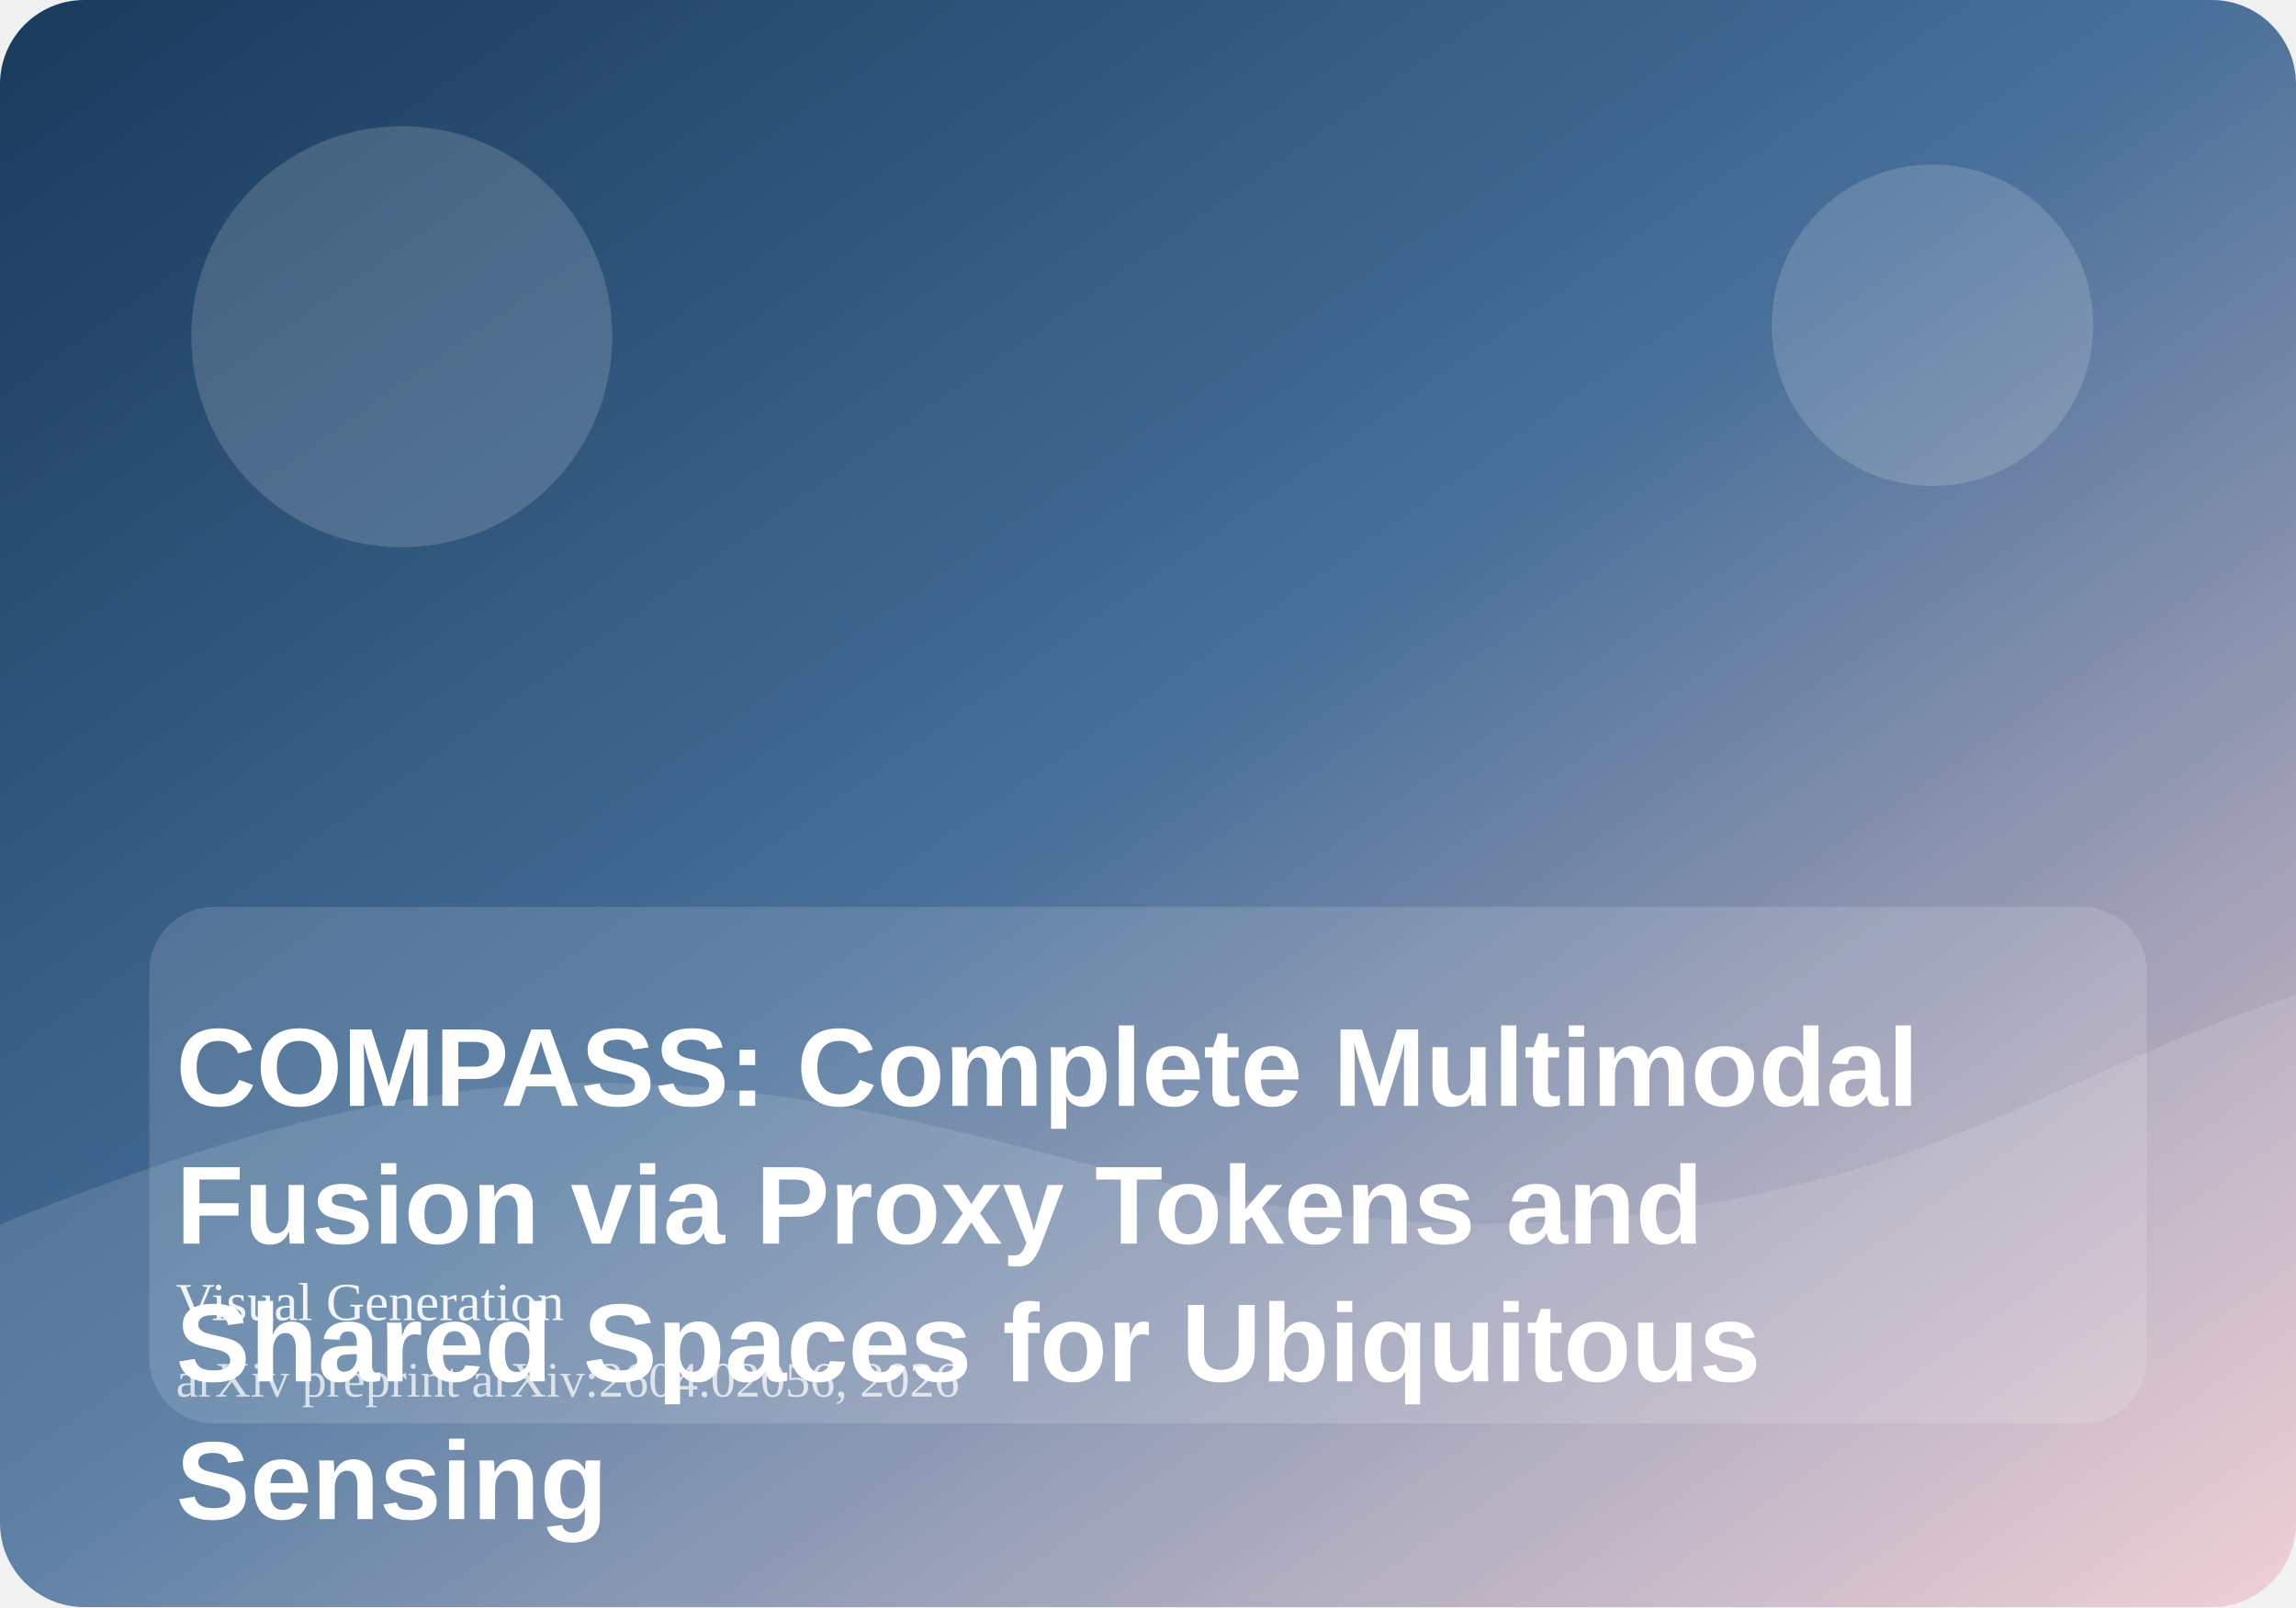
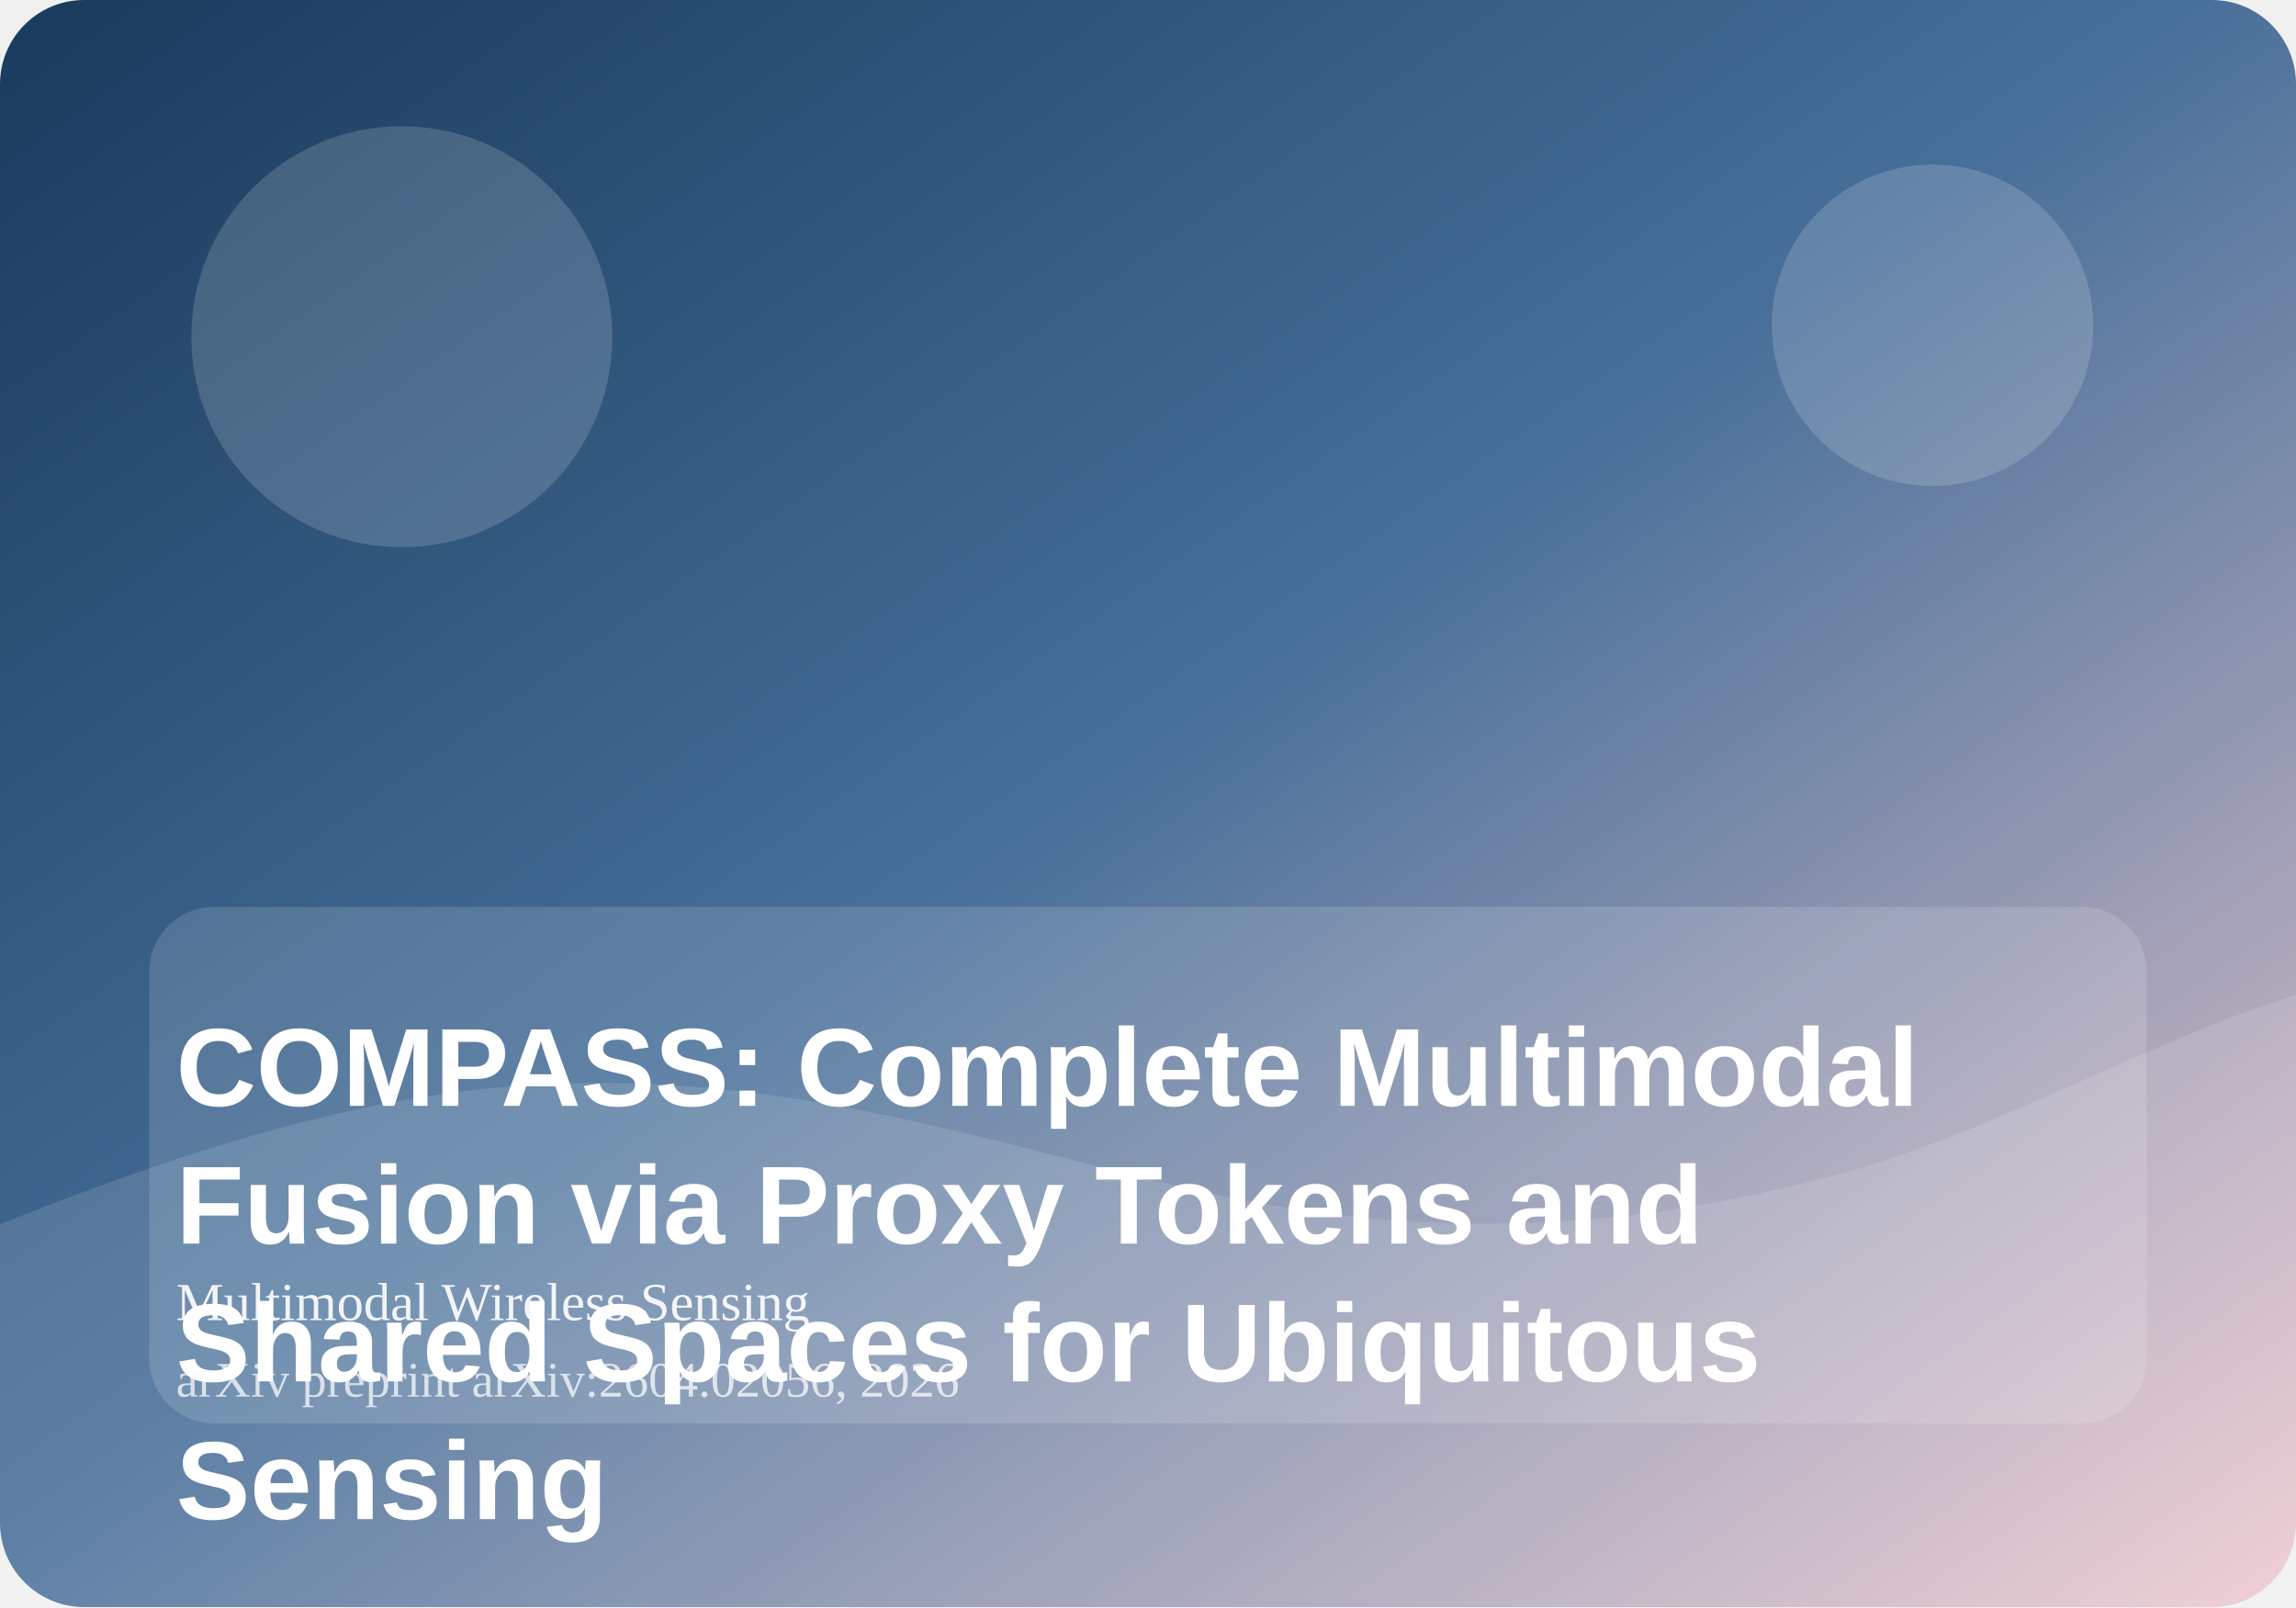
<svg xmlns="http://www.w3.org/2000/svg" viewBox="0 0 1200 840" role="img" aria-label="COMPASS: Complete Multimodal Fusion via Proxy Tokens and Shared Spaces for Ubiquitous Sensing">
  <defs>
    <linearGradient id="paperGradient" x1="0%" y1="0%" x2="100%" y2="100%">
      <stop offset="0%" stop-color="#183a5b" />
      <stop offset="48%" stop-color="#476f99" />
      <stop offset="100%" stop-color="#f0cbd0" />
    </linearGradient>
  </defs>
  <rect width="1200" height="840" rx="44" fill="url(#paperGradient)" />
  <circle cx="210" cy="176" r="110" fill="rgba(255,255,255,0.16)" />
  <circle cx="1010" cy="170" r="84" fill="rgba(255,255,255,0.16)" />
  <path d="M0 640C124 590 218 566 312 566C434 566 532 602 634 624C744 648 850 644 960 614C1042 592 1118 546 1200 520V840H0Z" fill="rgba(255,255,255,0.12)" />
  <rect x="78" y="474" width="1044" height="270" rx="34" fill="rgba(255,255,255,0.14)" />
  <text x="92" y="578" font-family="Exo, Arial, sans-serif" font-size="58" font-weight="800" fill="#ffffff">
    <tspan x="92" dy="0">COMPASS: Complete Multimodal</tspan>
    <tspan x="92" dy="72">Fusion via Proxy Tokens and</tspan>
    <tspan x="92" dy="72">Shared Spaces for Ubiquitous</tspan>
    <tspan x="92" dy="72">Sensing</tspan>
  </text>
-   <text x="92" y="690" font-family="Source Sans 3, Arial, sans-serif" font-size="28" fill="rgba(255,255,255,0.9)">Visual Generation</text>
+   <text x="92" y="690" font-family="Source Sans 3, Arial, sans-serif" font-size="28" fill="rgba(255,255,255,0.9)">Multimodal Wireless Sensing</text>
  <text x="92" y="730" font-family="Source Sans 3, Arial, sans-serif" font-size="26" fill="rgba(255,255,255,0.72)">arXiv preprint arXiv:2604.02056, 2026</text>
</svg>
